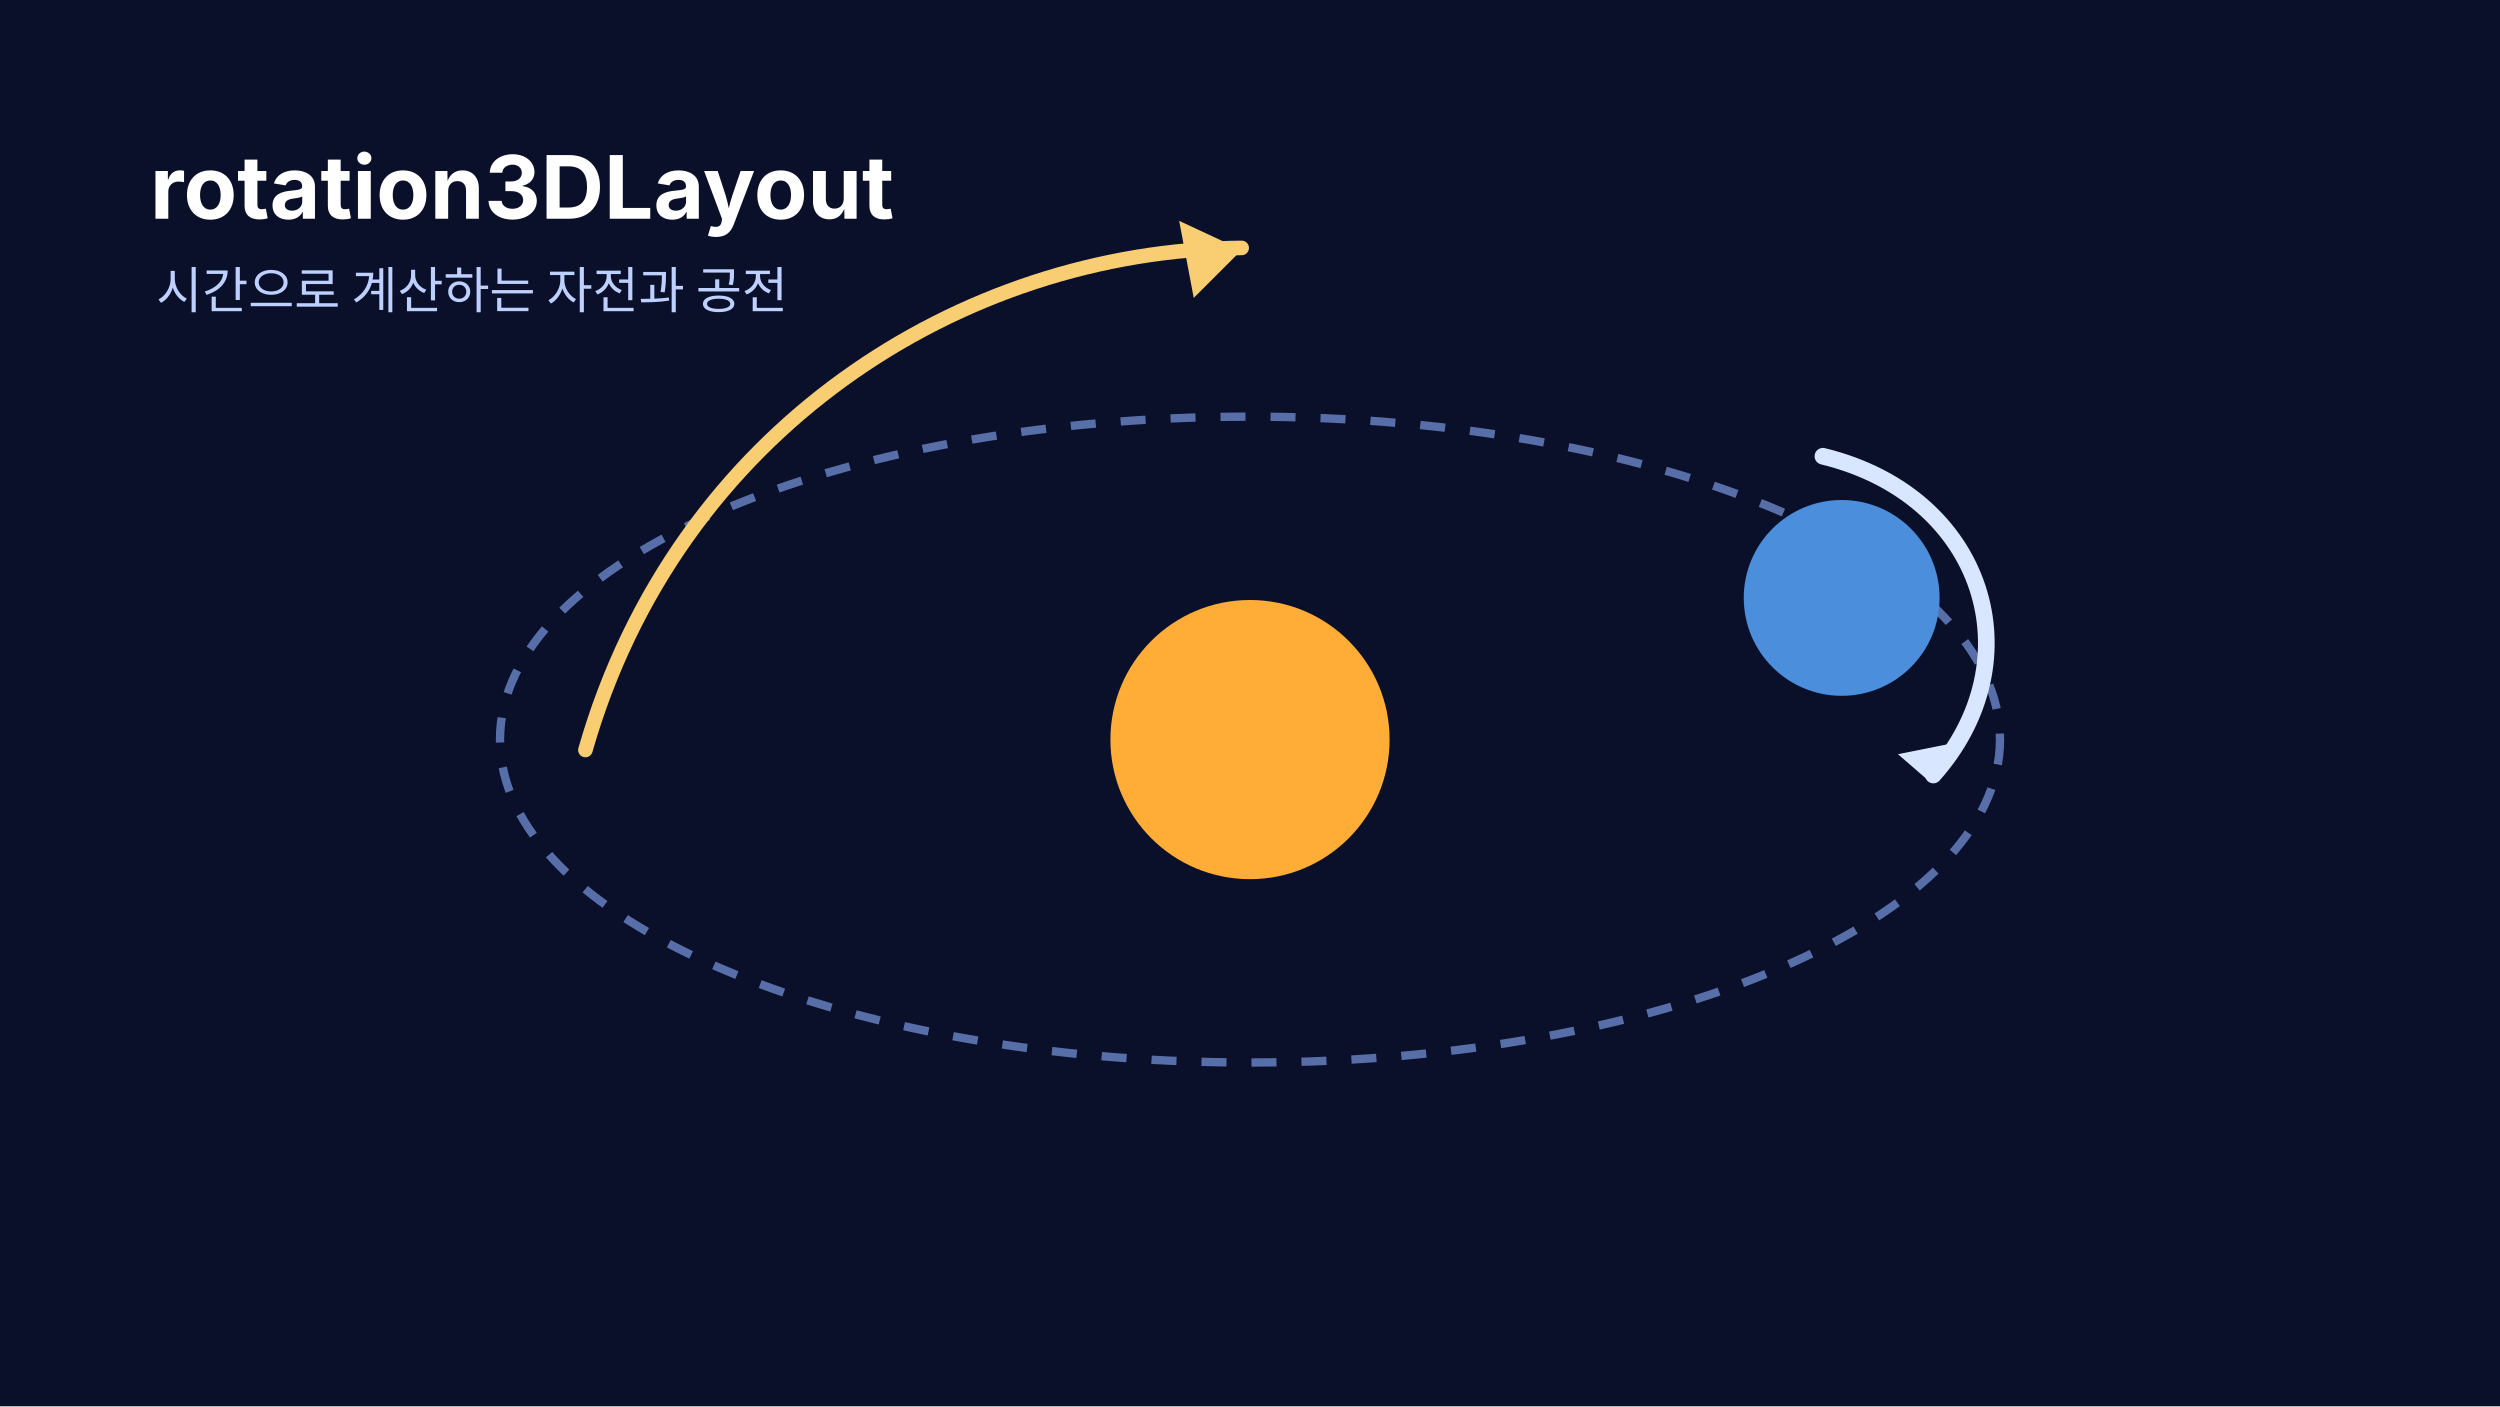
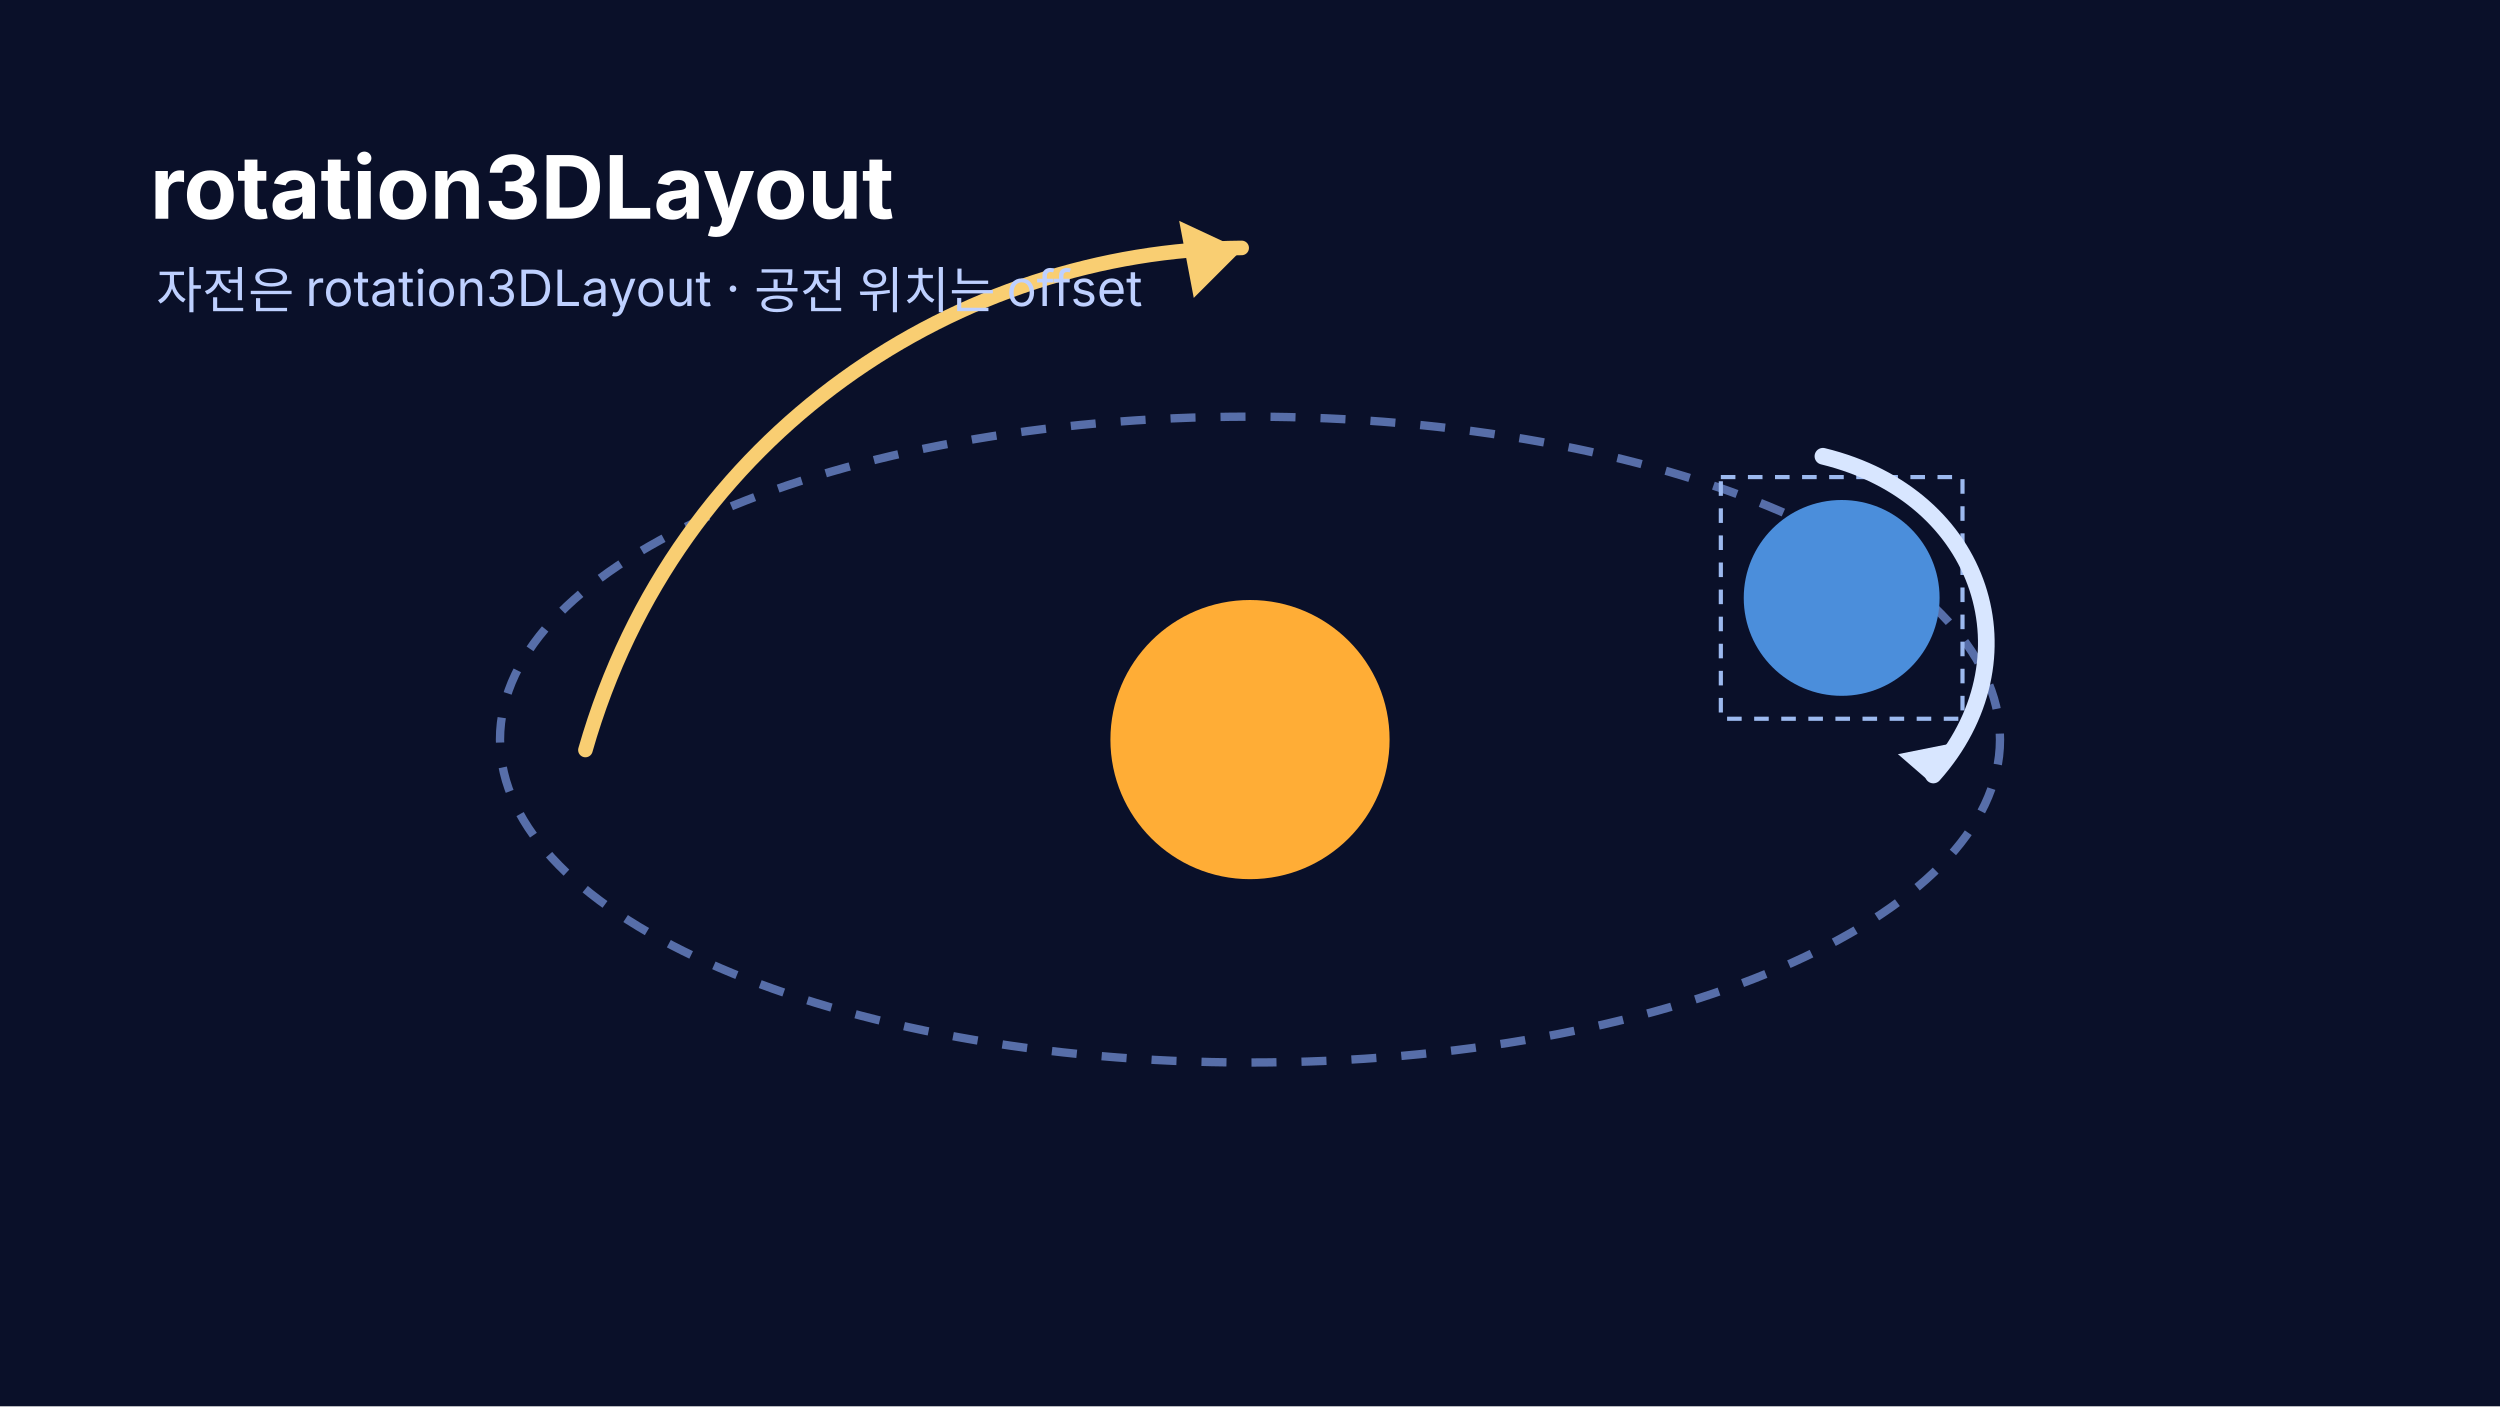
<svg xmlns="http://www.w3.org/2000/svg" width="1200" height="675" viewBox="0 0 1200 675" role="img" aria-labelledby="title desc">
  <rect width="1200" height="675" fill="#0a1029" />
  <ellipse cx="600" cy="355" rx="360" ry="155" fill="none" stroke="#8baeff" stroke-width="4" stroke-dasharray="12 12" opacity=".6" />
  <circle cx="600" cy="355" r="67" fill="#ffad36" />
  <circle cx="884" cy="287" r="47" fill="#4b8edb" />
+   <rect x="826" y="229" width="116" height="116" fill="none" stroke="#9cb9ef" stroke-width="2" stroke-dasharray="7 6" />
  <path d="M875 219c78 19 102 98 53 153" fill="none" stroke="#d8e6ff" stroke-width="8" stroke-linecap="round" />
  <path d="M936 357l-10 18-15-13" fill="#d8e6ff" />
  <path d="M281 360c44-154 181-240 315-241" fill="none" stroke="#f9ce72" stroke-width="7" stroke-linecap="round" />
  <path d="M566 106l30 14-23 23" fill="#f9ce72" />
  <text x="72" y="105" fill="white" font-family="-apple-system, sans-serif" font-size="42" font-weight="700">rotation3DLayout</text>
-   <text x="75" y="148" fill="#bed0ff" font-family="-apple-system, sans-serif" font-size="24">시간으로 계산하는 자전과 공전</text>
+   <text x="75" y="148" fill="#bed0ff" font-family="-apple-system, sans-serif" font-size="24">자전은 rotation3DLayout · 공전 위치는 offset</text>
</svg>
